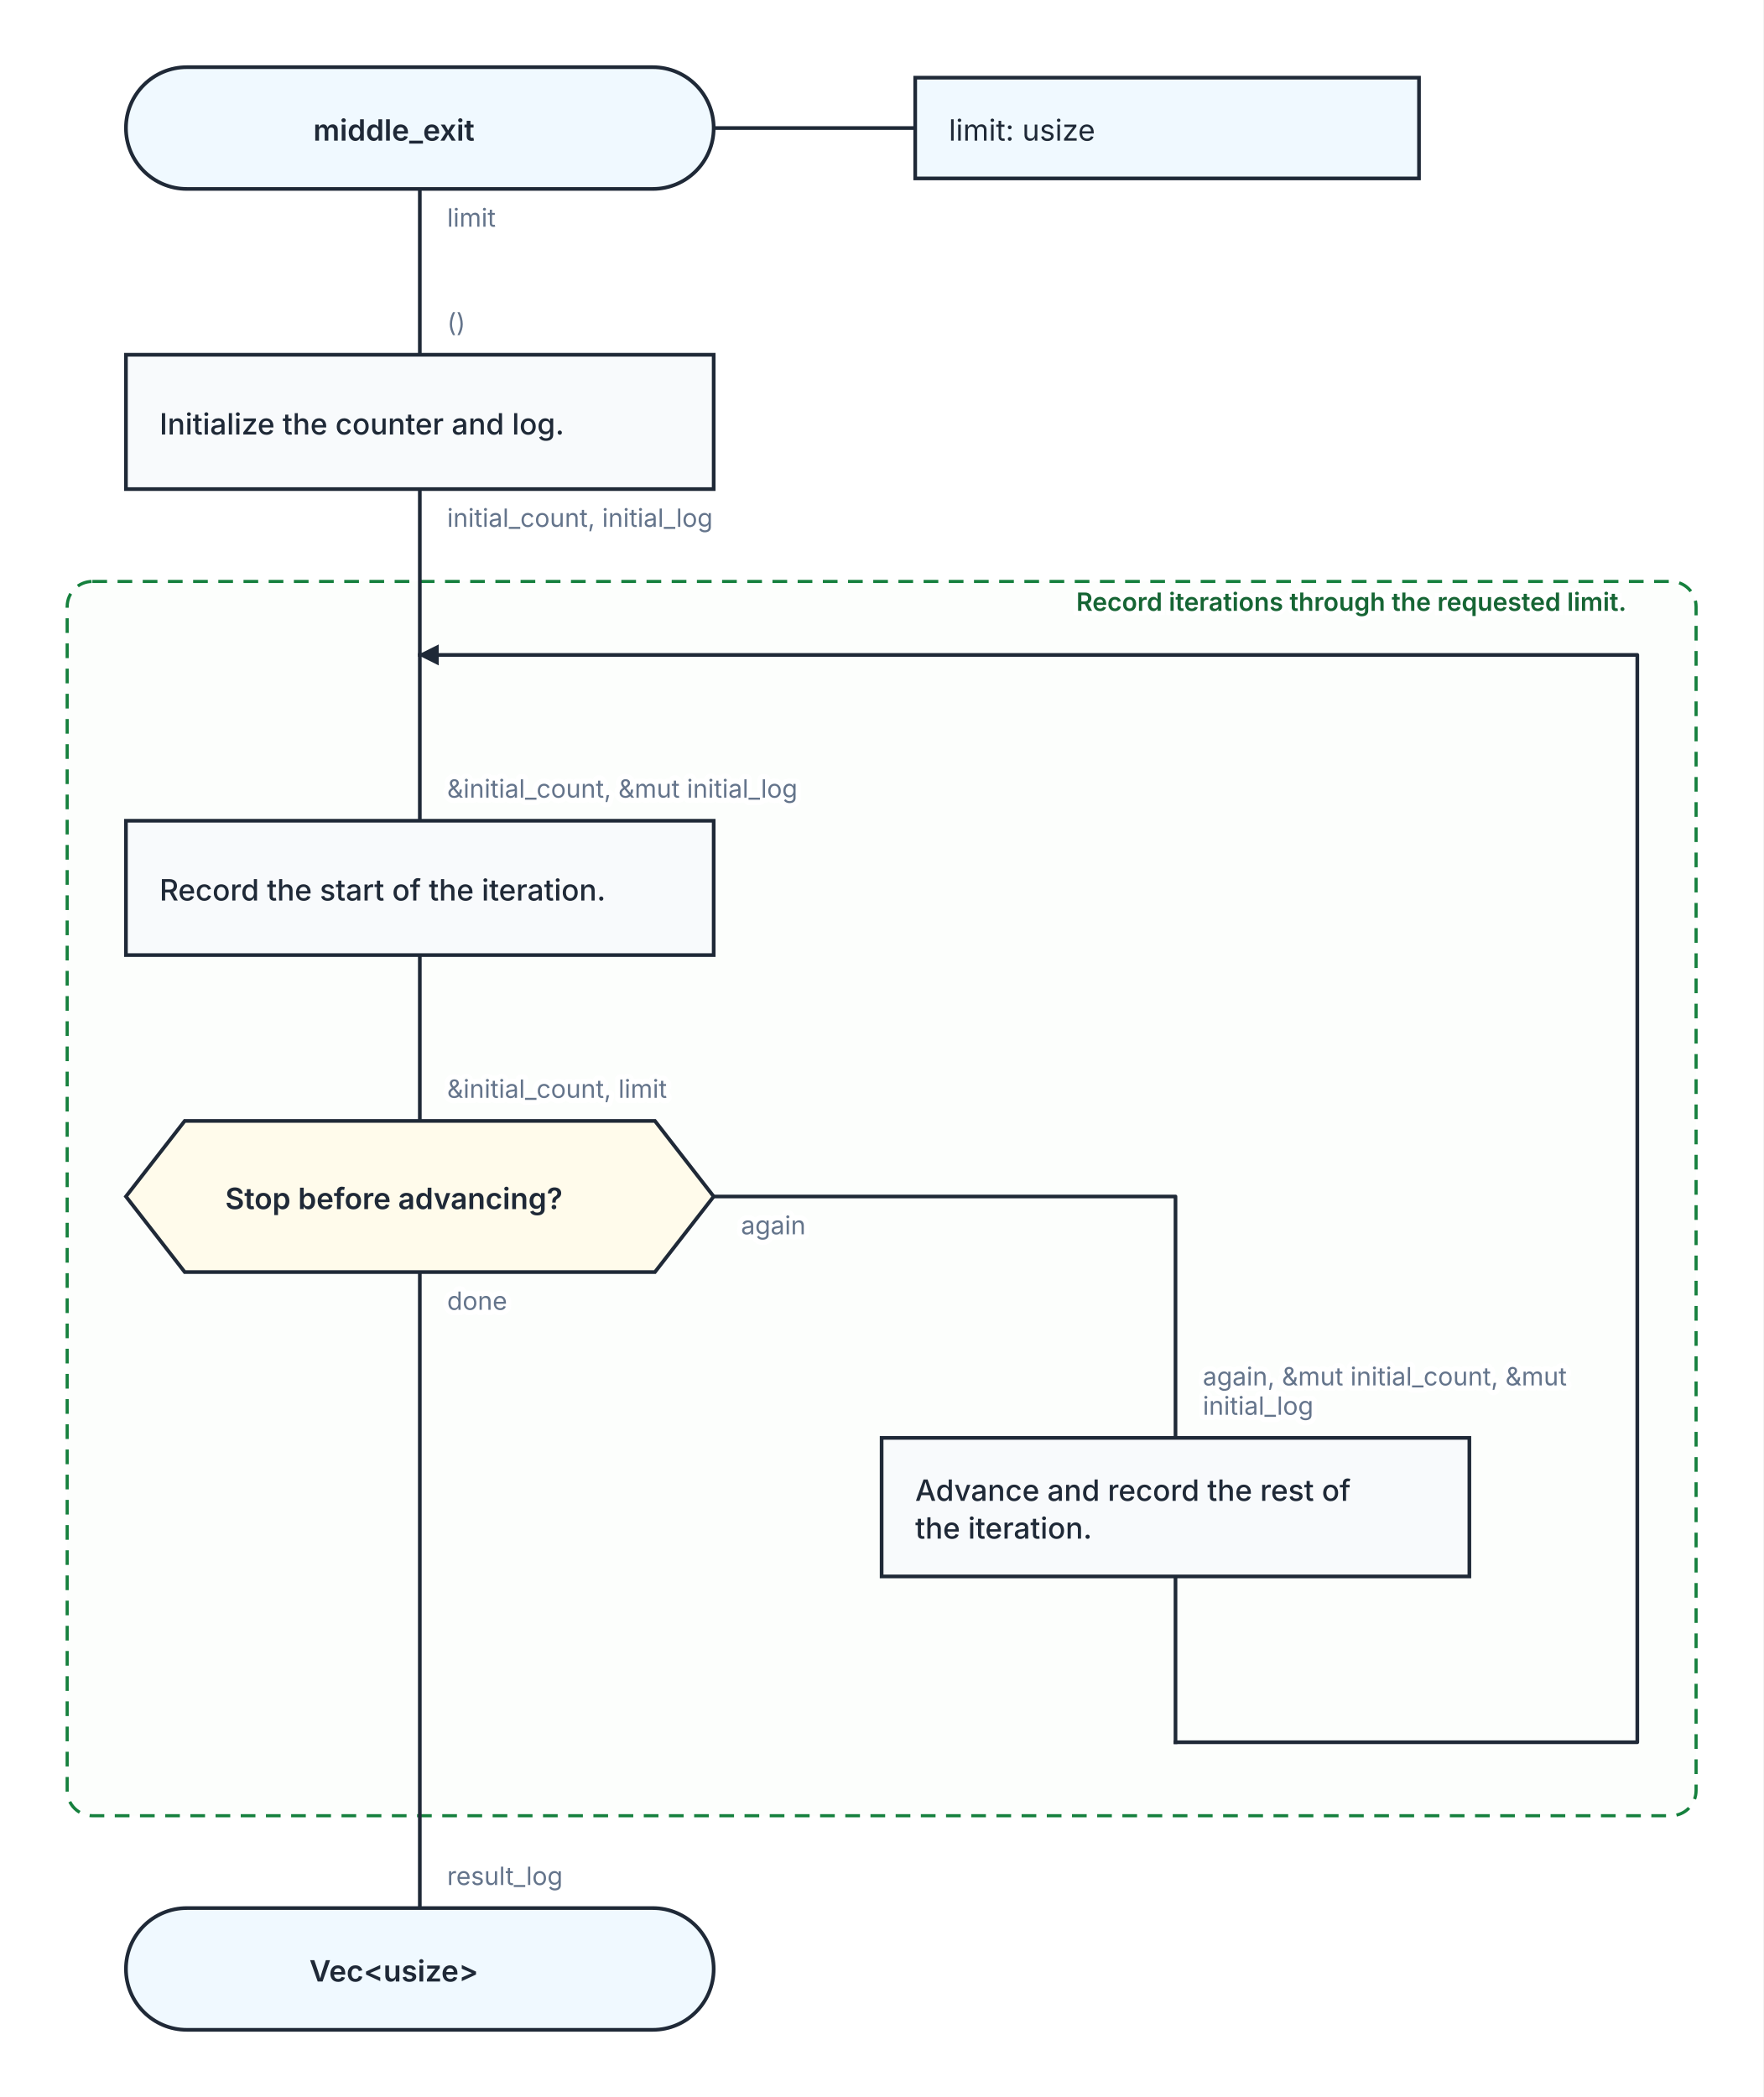
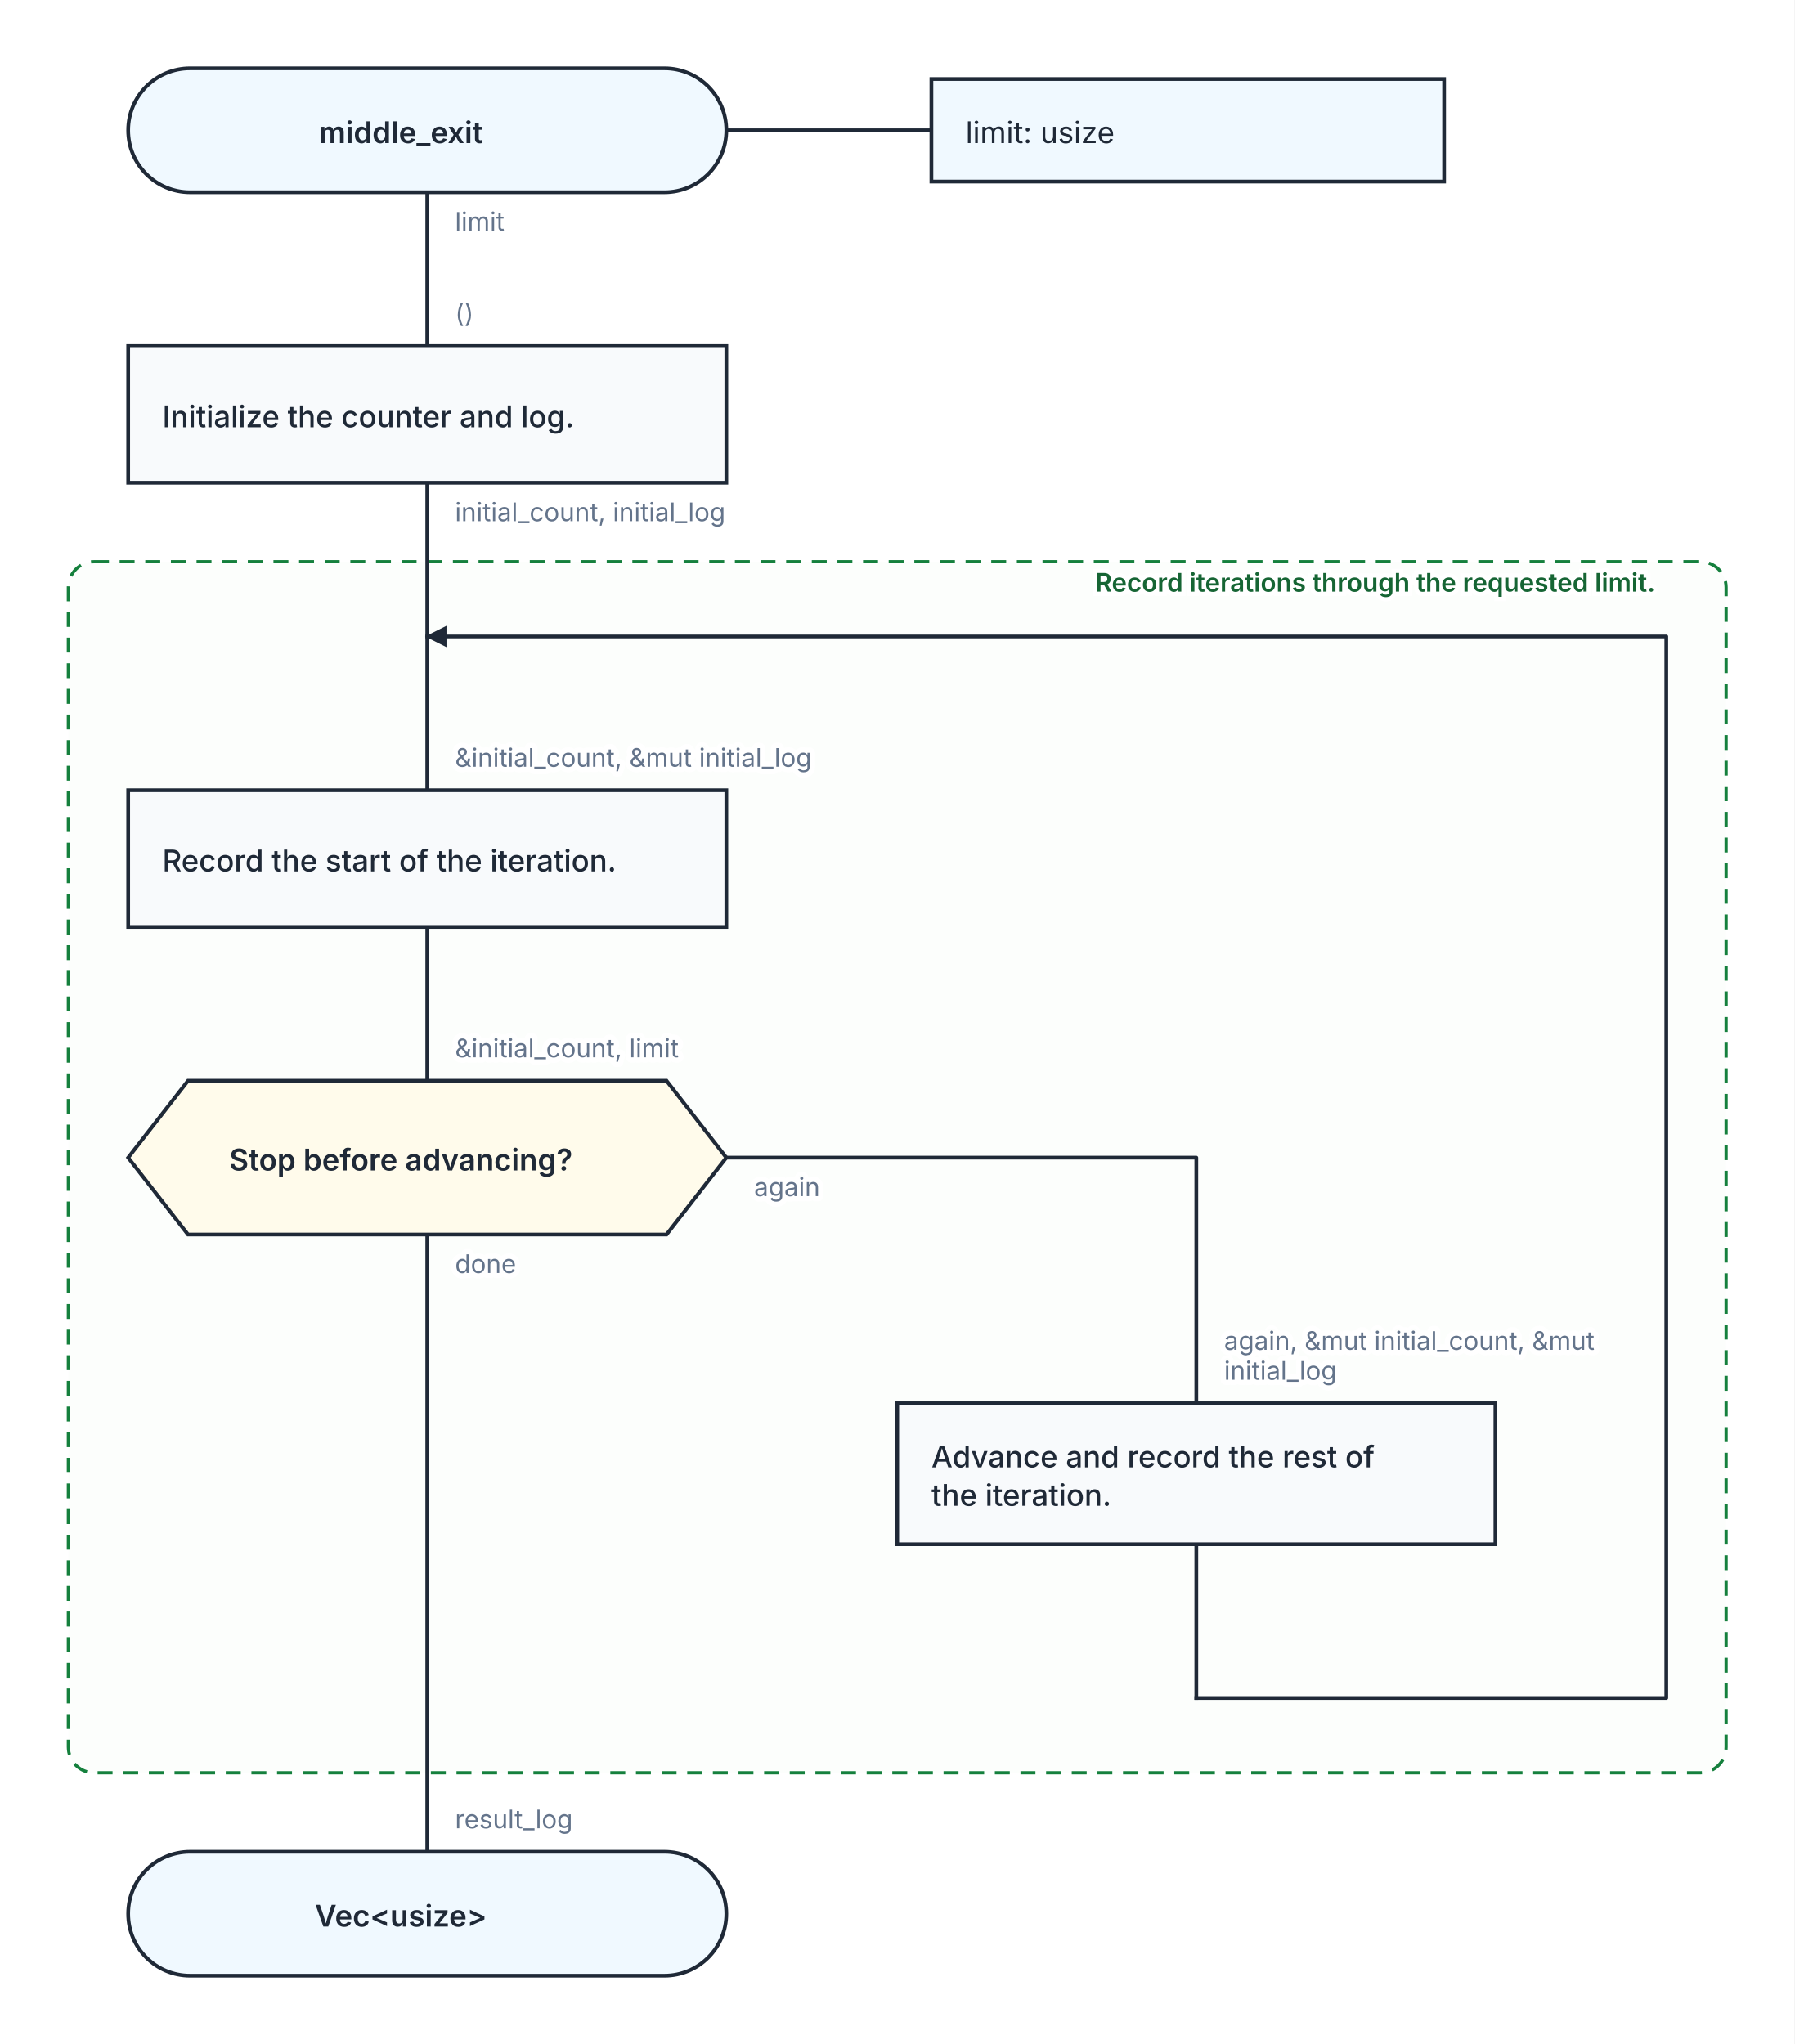
- <svg xmlns="http://www.w3.org/2000/svg" width="840" height="999" viewBox="0 0 840 999" role="img" aria-labelledby="kaalang-title" aria-describedby="kaalang-description">
+ <svg xmlns="http://www.w3.org/2000/svg" width="840" height="957" viewBox="0 0 840 957" role="img" aria-labelledby="kaalang-title" aria-describedby="kaalang-description">
  <defs>
    <style>
      svg { color: #1f2937; font-family: Inter, ui-sans-serif, system-ui, -apple-system, BlinkMacSystemFont, "Segoe UI", sans-serif; text-rendering: optimizeLegibility; }
      .connection { fill: none; stroke: currentColor; stroke-width: 1.75; stroke-linecap: square; stroke-linejoin: round; }
      .connection-label { fill: #64748b; font-size: 12px; font-weight: 400; paint-order: stroke; stroke: #ffffff; stroke-width: 5px; stroke-linejoin: round; text-anchor: start; }
      .branch-label { fill: currentColor; font-weight: 500; }
      .parameter-link { fill: none; stroke: currentColor; stroke-width: 1.75; }
      .node-shape { fill: #ffffff; stroke: currentColor; stroke-width: 1.75; }
      .start .node-shape, .end .node-shape, .parameter-panel .node-shape { fill: #f0f9ff; }
      .action .node-shape, .call .node-shape { fill: #f8fafc; }
      .call-bars { fill: none; stroke: currentColor; stroke-width: 1.75; }
      .loop .node-shape { fill: #f0fdf4; stroke-width: 2; }
      .loop-marker { fill: #15803d; font-size: 20px; font-weight: 700; text-anchor: middle; }
      .question .node-shape { fill: #fffbeb; }
      .select .node-shape, .case .node-shape { fill: #f5f3ff; }
      .label { fill: currentColor; font-size: 14px; text-anchor: middle; }
      .start .label, .question .label, .select .label, .case .label, .end .label { font-weight: 600; }
      .action .label, .call .label, .loop .label { font-weight: 500; text-anchor: start; }
      .parameter-panel .label { font-weight: 400; text-anchor: start; }
      .cycle-boundary { fill: #f0fdf433; stroke: #15803d; stroke-width: 1.5; stroke-dasharray: 7 5; }
      .cycle-caption { fill: #166534; font-size: 12px; font-weight: 600; paint-order: stroke; stroke: #ffffff; stroke-width: 4px; }
    </style>
  </defs>
  <rect width="100%" height="100%" fill="#ffffff" />
  <g class="cycle-regions">
    <g>
-       <rect class="cycle-boundary" x="32" y="277" width="776" height="588" rx="12" />
-       <text class="cycle-caption" x="796" y="291" text-anchor="end" xml:space="preserve">
+       <rect class="cycle-boundary" x="32" y="263" width="776" height="567" rx="12" />
+       <text class="cycle-caption" x="796" y="277" text-anchor="end" xml:space="preserve">
        <tspan x="796" dy="0">Record iterations through the requested limit.</tspan>
      </text>
    </g>
  </g>
  <g class="connections">
    <defs>
      <marker id="loop-arrow" markerWidth="10" markerHeight="10" refX="9" refY="5" orient="auto" markerUnits="userSpaceOnUse">
        <path d="M 0 0 L 10 5 L 0 10 Z" fill="currentColor" />
      </marker>
    </defs>
-     <path class="connection" d="       M 200 90 L 200 169       M 200 233 L 200 312       M 200 455 L 200 534       M 200 606 L 200 909       M 340 570 L 560 570 L 560 685       M 560 751 L 560 830       M 200 312 L 200 391     " />
-     <path class="connection" d="       M 560 830 L 780 830 L 780 312 L 200 312     " marker-end="url(#loop-arrow)" />
+     <path class="connection" d="       M 200 90 L 200 162       M 200 226 L 200 298       M 200 434 L 200 506       M 200 578 L 200 867       M 340 542 L 560 542 L 560 657       M 560 723 L 560 795       M 200 298 L 200 370     " />
+     <path class="connection" d="       M 560 795 L 780 795 L 780 298 L 200 298     " marker-end="url(#loop-arrow)" />
    <text class="connection-label" x="213" y="108" xml:space="preserve">
      <tspan x="213" dy="0">limit</tspan>
    </text>
-     <text class="connection-label" x="213" y="251" xml:space="preserve">
+     <text class="connection-label" x="213" y="244" xml:space="preserve">
      <tspan x="213" dy="0">initial_count, initial_log</tspan>
    </text>
-     <text class="connection-label" x="213" y="624" xml:space="preserve">
+     <text class="connection-label" x="213" y="596" xml:space="preserve">
      <tspan x="213" dy="0">done</tspan>
    </text>
-     <text class="connection-label" x="353" y="588" xml:space="preserve">
+     <text class="connection-label" x="353" y="560" xml:space="preserve">
      <tspan x="353" dy="0">again</tspan>
    </text>
-     <text class="connection-label" x="213" y="158" xml:space="preserve">
+     <text class="connection-label" x="213" y="151" xml:space="preserve">
      <tspan x="213" dy="0">()</tspan>
    </text>
-     <text class="connection-label" x="213" y="380" xml:space="preserve">
+     <text class="connection-label" x="213" y="359" xml:space="preserve">
      <tspan x="213" dy="0">&amp;initial_count, &amp;mut initial_log</tspan>
    </text>
-     <text class="connection-label" x="213" y="523" xml:space="preserve">
+     <text class="connection-label" x="213" y="495" xml:space="preserve">
      <tspan x="213" dy="0">&amp;initial_count, limit</tspan>
    </text>
-     <text class="connection-label" x="573" y="660" xml:space="preserve">
+     <text class="connection-label" x="573" y="632" xml:space="preserve">
      <tspan x="573" dy="0">again, &amp;mut initial_count, &amp;mut </tspan>
      <tspan x="573" dy="14">initial_log</tspan>
    </text>
-     <text class="connection-label" x="213" y="898" xml:space="preserve">
+     <text class="connection-label" x="213" y="856" xml:space="preserve">
      <tspan x="213" dy="0">result_log</tspan>
    </text>
  </g>
  <g class="nodes">
    <path class="parameter-link" d="M 340 61 L 436 61" />
    <g class="parameter-panel" transform="translate(556 61)">
      <rect class="node-shape" x="-120" y="-24" width="240" height="48" />
      <text class="label" x="-104" y="6" xml:space="preserve">
        <tspan x="-104" dy="0">limit: usize</tspan>
      </text>
    </g>
    <g class="node start" transform="translate(200 61)">
      <rect class="node-shape" x="-140" y="-29" width="280" height="58" rx="29" />
      <text class="label" y="6" xml:space="preserve">
        <tspan x="0" dy="0">middle_exit</tspan>
      </text>
    </g>
-     <g class="node action" transform="translate(200 201)">
+     <g class="node action" transform="translate(200 194)">
      <rect class="node-shape" x="-140" y="-32" width="280" height="64" />
      <text class="label" y="6" xml:space="preserve">
        <tspan x="-124" dy="0">Initialize the counter and log.</tspan>
      </text>
    </g>
-     <g class="node action" transform="translate(200 423)">
+     <g class="node action" transform="translate(200 402)">
      <rect class="node-shape" x="-140" y="-32" width="280" height="64" />
      <text class="label" y="6" xml:space="preserve">
        <tspan x="-124" dy="0">Record the start of the iteration.</tspan>
      </text>
    </g>
-     <g class="node question" transform="translate(200 570)">
+     <g class="node question" transform="translate(200 542)">
      <polygon class="node-shape" points="-112,-36 112,-36 140,0 112,36 -112,36 -140,0" />
      <text class="label" y="6" xml:space="preserve">
        <tspan x="0" dy="0">Stop before advancing?</tspan>
      </text>
    </g>
-     <g class="node action" transform="translate(560 718)">
+     <g class="node action" transform="translate(560 690)">
      <rect class="node-shape" x="-140" y="-33" width="280" height="66" />
      <text class="label" y="-3" xml:space="preserve">
        <tspan x="-124" dy="0">Advance and record the rest of </tspan>
        <tspan x="-124" dy="18">the iteration.</tspan>
      </text>
    </g>
-     <g class="node end" transform="translate(200 938)">
+     <g class="node end" transform="translate(200 896)">
      <rect class="node-shape" x="-140" y="-29" width="280" height="58" rx="29" />
      <text class="label" y="6" xml:space="preserve">
        <tspan x="0" dy="0">Vec&lt;usize&gt;</tspan>
      </text>
    </g>
  </g>
</svg>
